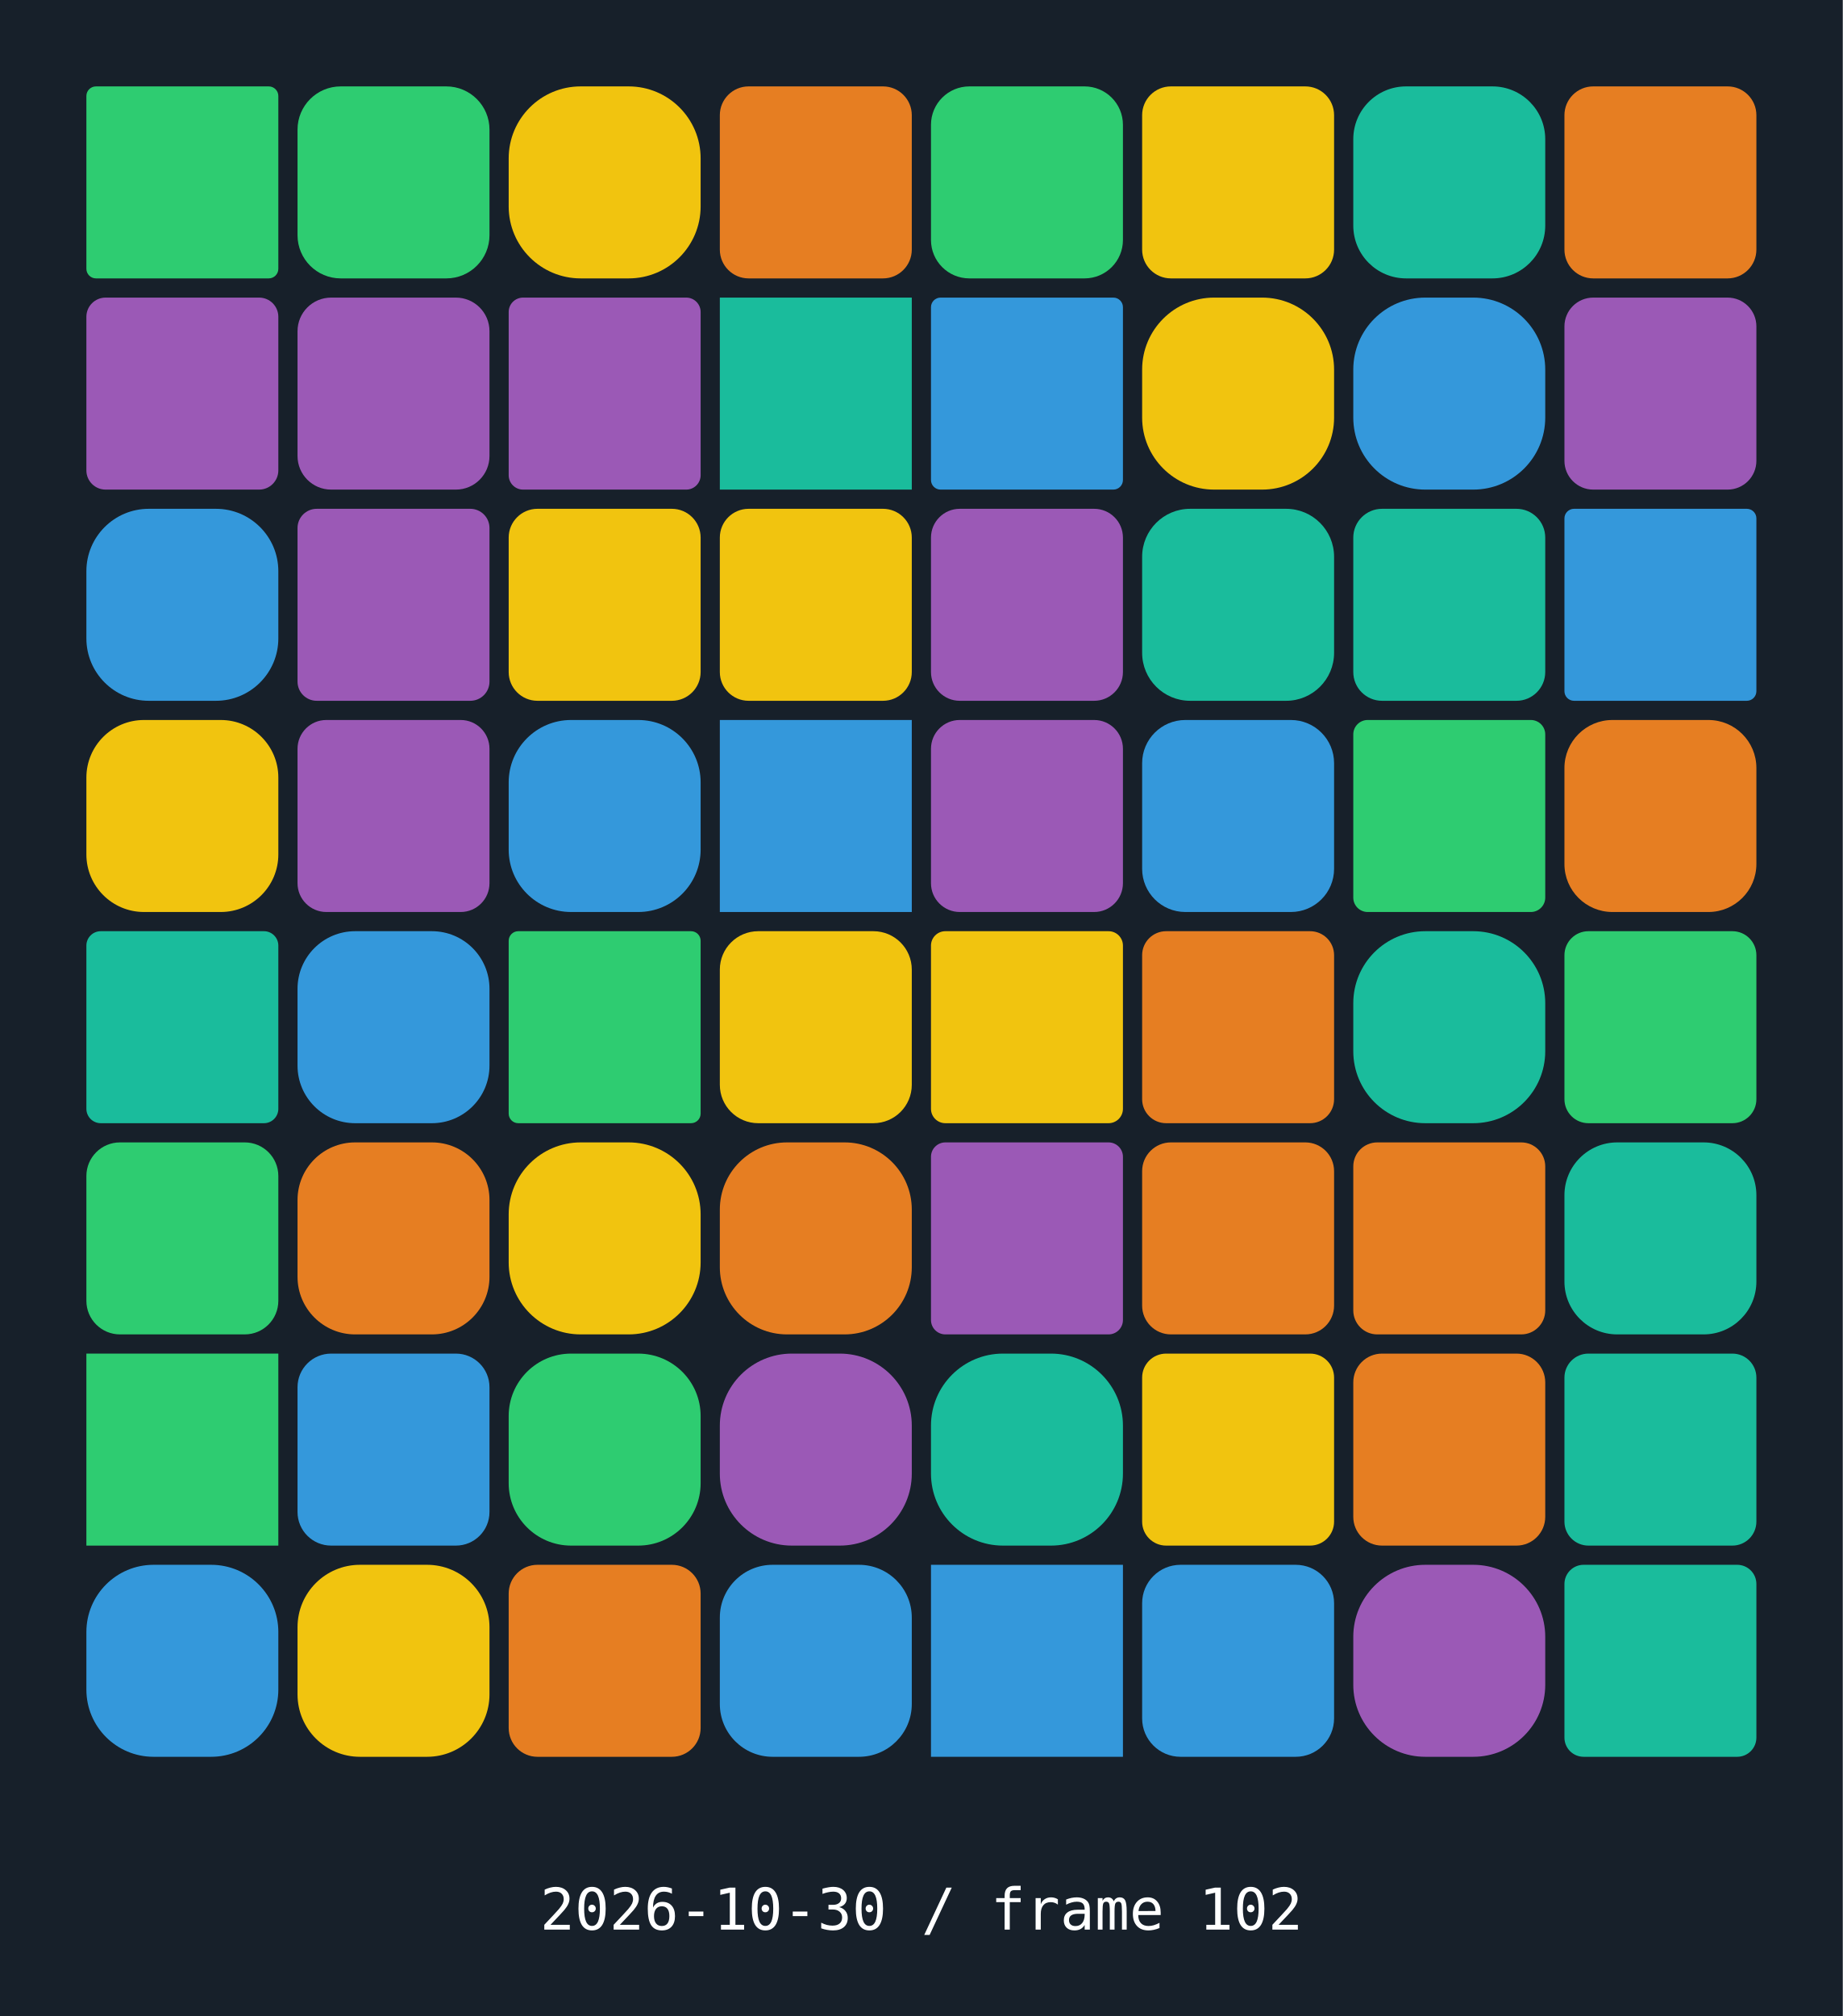
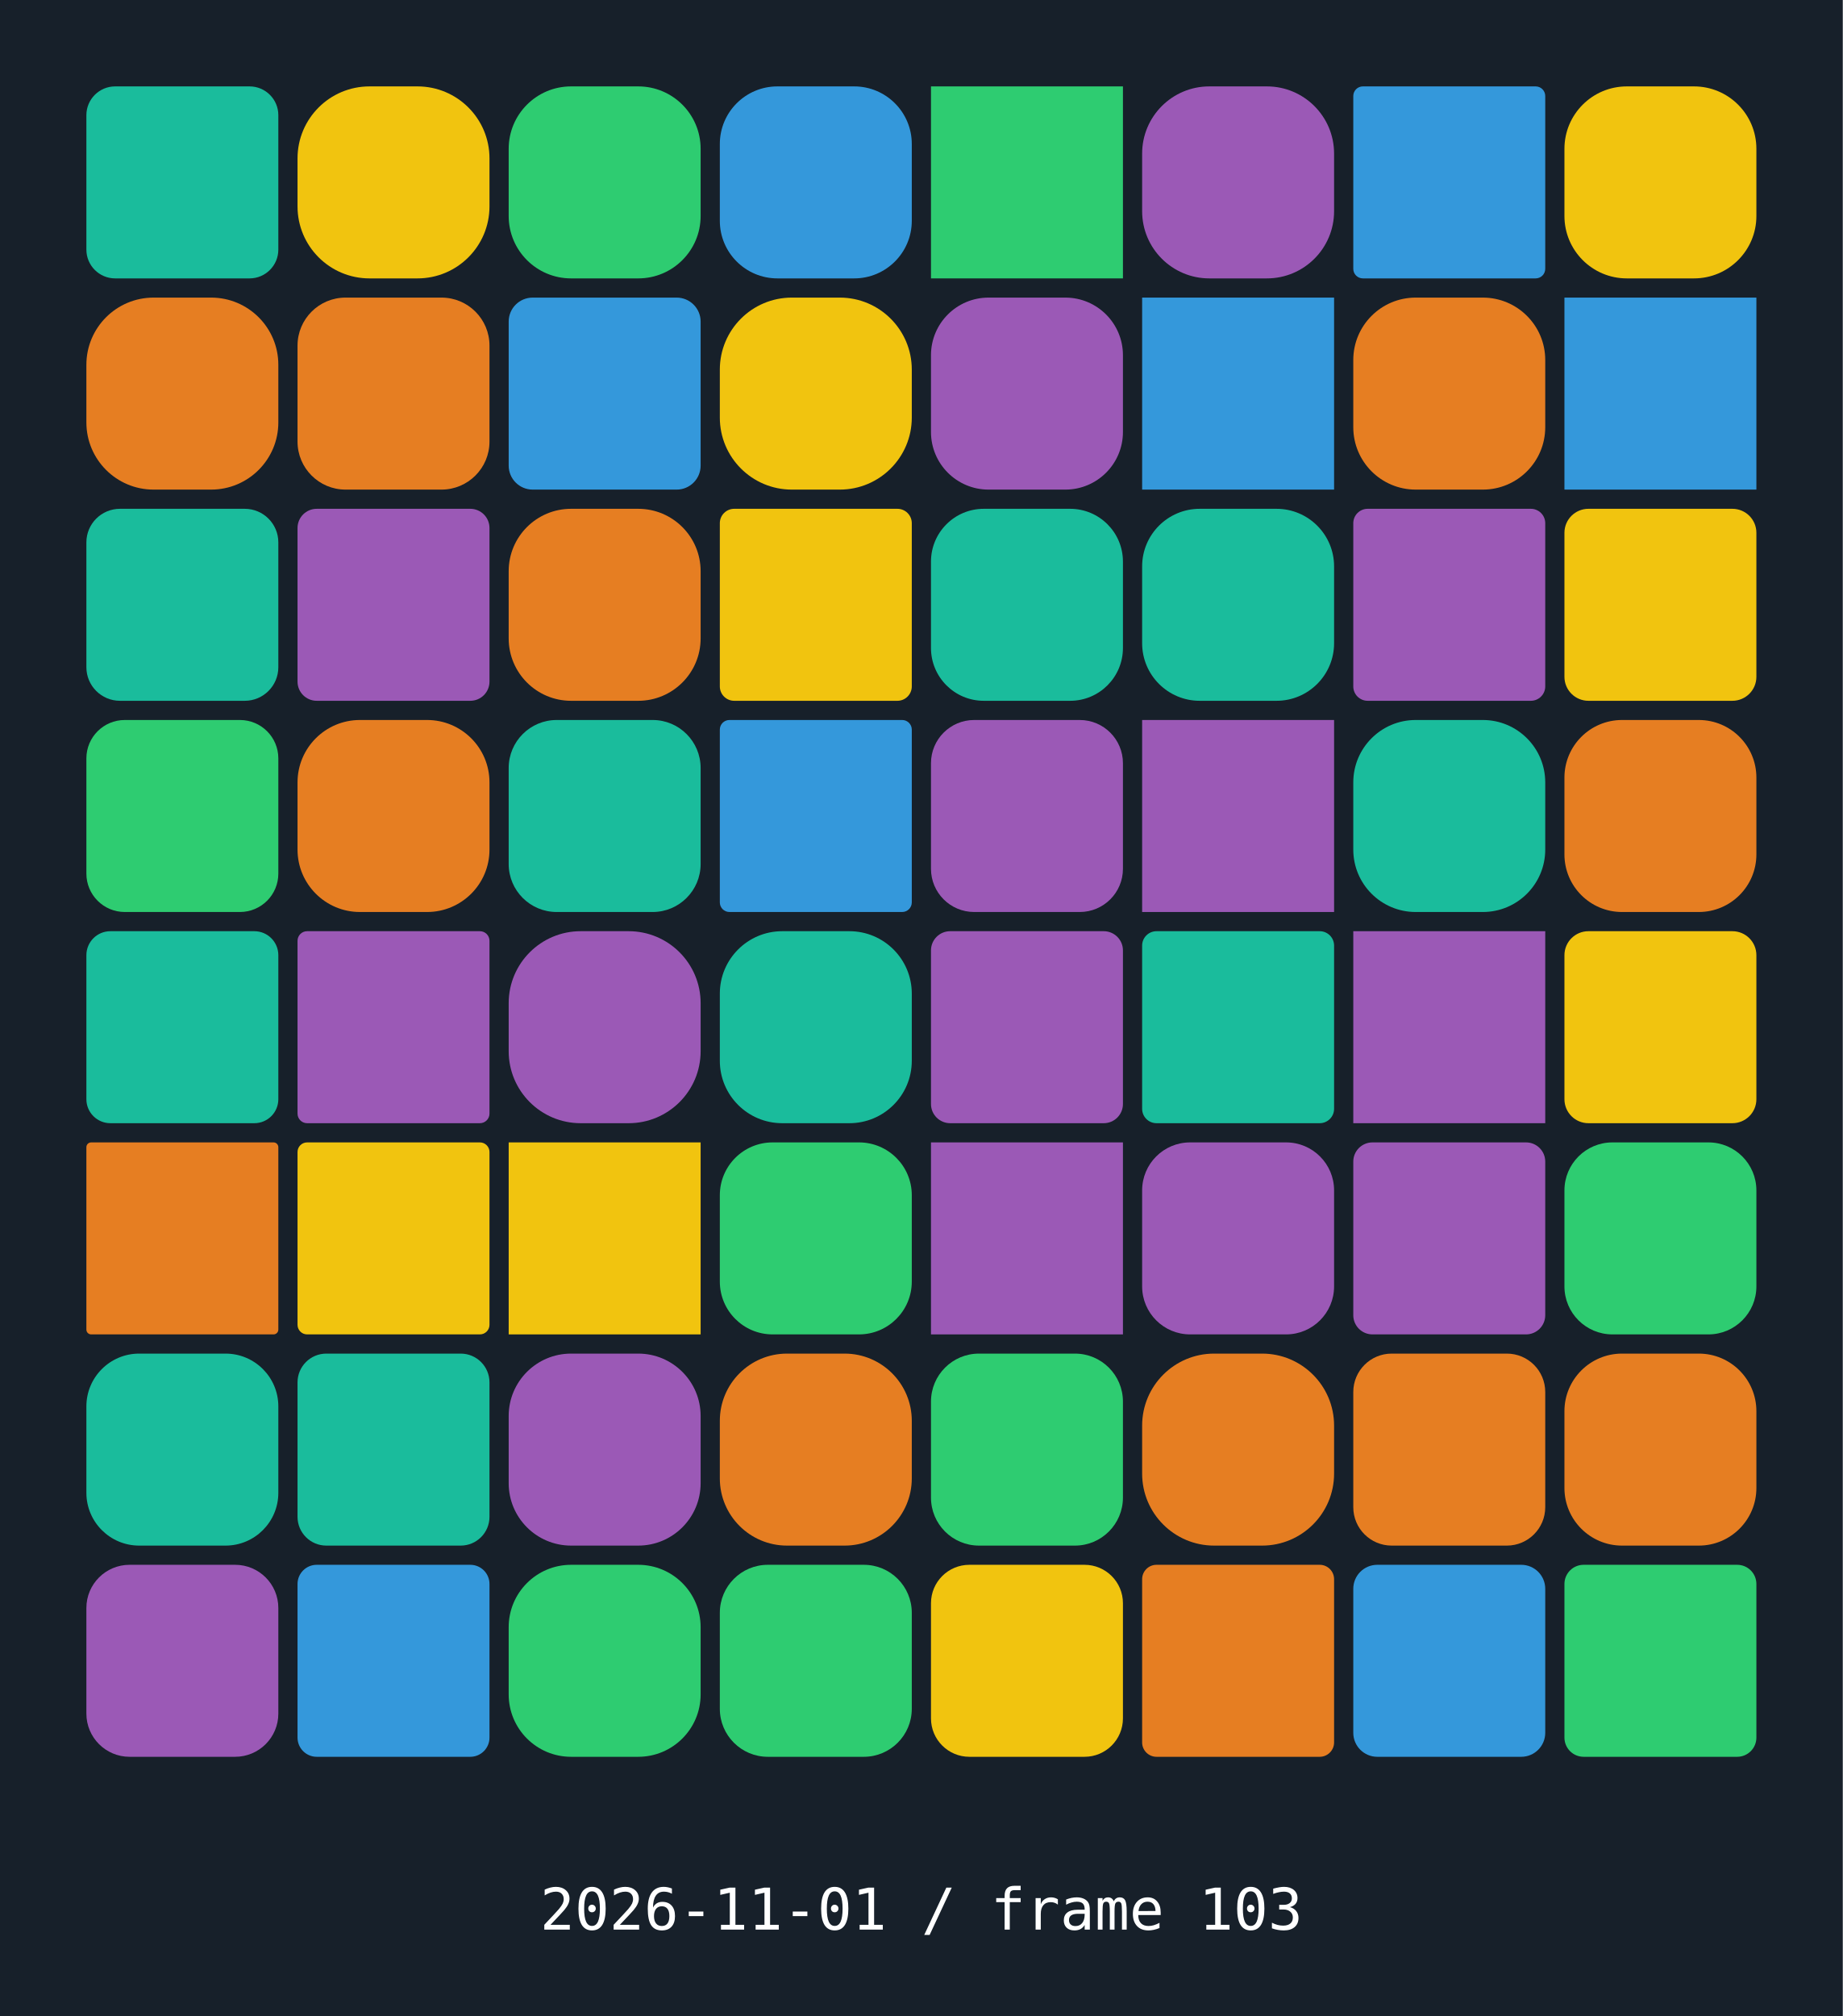
<svg xmlns="http://www.w3.org/2000/svg" width="384" height="420" viewBox="0 0 384 420">
  <rect width="384" height="420" fill="#17202a" />
-   <rect x="18" y="18" width="40" height="40" rx="2" fill="#2ecc71" />
-   <rect x="62" y="18" width="40" height="40" rx="9" fill="#2ecc71" />
-   <rect x="106" y="18" width="40" height="40" rx="15" fill="#f1c40f" />
-   <rect x="150" y="18" width="40" height="40" rx="6" fill="#e67e22" />
-   <rect x="194" y="18" width="40" height="40" rx="8" fill="#2ecc71" />
-   <rect x="238" y="18" width="40" height="40" rx="6" fill="#f1c40f" />
-   <rect x="282" y="18" width="40" height="40" rx="11" fill="#1abc9c" />
-   <rect x="326" y="18" width="40" height="40" rx="6" fill="#e67e22" />
-   <rect x="18" y="62" width="40" height="40" rx="4" fill="#9b59b6" />
-   <rect x="62" y="62" width="40" height="40" rx="7" fill="#9b59b6" />
-   <rect x="106" y="62" width="40" height="40" rx="3" fill="#9b59b6" />
-   <rect x="150" y="62" width="40" height="40" rx="0" fill="#1abc9c" />
-   <rect x="194" y="62" width="40" height="40" rx="2" fill="#3498db" />
-   <rect x="238" y="62" width="40" height="40" rx="15" fill="#f1c40f" />
-   <rect x="282" y="62" width="40" height="40" rx="15" fill="#3498db" />
-   <rect x="326" y="62" width="40" height="40" rx="6" fill="#9b59b6" />
-   <rect x="18" y="106" width="40" height="40" rx="13" fill="#3498db" />
+   <rect x="18" y="18" width="40" height="40" rx="6" fill="#1abc9c" />
+   <rect x="62" y="18" width="40" height="40" rx="15" fill="#f1c40f" />
+   <rect x="106" y="18" width="40" height="40" rx="13" fill="#2ecc71" />
+   <rect x="150" y="18" width="40" height="40" rx="12" fill="#3498db" />
+   <rect x="194" y="18" width="40" height="40" rx="0" fill="#2ecc71" />
+   <rect x="238" y="18" width="40" height="40" rx="14" fill="#9b59b6" />
+   <rect x="282" y="18" width="40" height="40" rx="2" fill="#3498db" />
+   <rect x="326" y="18" width="40" height="40" rx="13" fill="#f1c40f" />
+   <rect x="18" y="62" width="40" height="40" rx="14" fill="#e67e22" />
+   <rect x="62" y="62" width="40" height="40" rx="10" fill="#e67e22" />
+   <rect x="106" y="62" width="40" height="40" rx="5" fill="#3498db" />
+   <rect x="150" y="62" width="40" height="40" rx="15" fill="#f1c40f" />
+   <rect x="194" y="62" width="40" height="40" rx="12" fill="#9b59b6" />
+   <rect x="238" y="62" width="40" height="40" rx="0" fill="#3498db" />
+   <rect x="282" y="62" width="40" height="40" rx="13" fill="#e67e22" />
+   <rect x="326" y="62" width="40" height="40" rx="0" fill="#3498db" />
+   <rect x="18" y="106" width="40" height="40" rx="7" fill="#1abc9c" />
  <rect x="62" y="106" width="40" height="40" rx="4" fill="#9b59b6" />
-   <rect x="106" y="106" width="40" height="40" rx="6" fill="#f1c40f" />
-   <rect x="150" y="106" width="40" height="40" rx="6" fill="#f1c40f" />
-   <rect x="194" y="106" width="40" height="40" rx="6" fill="#9b59b6" />
-   <rect x="238" y="106" width="40" height="40" rx="10" fill="#1abc9c" />
-   <rect x="282" y="106" width="40" height="40" rx="6" fill="#1abc9c" />
-   <rect x="326" y="106" width="40" height="40" rx="2" fill="#3498db" />
-   <rect x="18" y="150" width="40" height="40" rx="12" fill="#f1c40f" />
-   <rect x="62" y="150" width="40" height="40" rx="6" fill="#9b59b6" />
-   <rect x="106" y="150" width="40" height="40" rx="13" fill="#3498db" />
-   <rect x="150" y="150" width="40" height="40" rx="0" fill="#3498db" />
-   <rect x="194" y="150" width="40" height="40" rx="6" fill="#9b59b6" />
-   <rect x="238" y="150" width="40" height="40" rx="9" fill="#3498db" />
-   <rect x="282" y="150" width="40" height="40" rx="3" fill="#2ecc71" />
-   <rect x="326" y="150" width="40" height="40" rx="10" fill="#e67e22" />
-   <rect x="18" y="194" width="40" height="40" rx="3" fill="#1abc9c" />
-   <rect x="62" y="194" width="40" height="40" rx="12" fill="#3498db" />
-   <rect x="106" y="194" width="40" height="40" rx="2" fill="#2ecc71" />
-   <rect x="150" y="194" width="40" height="40" rx="8" fill="#f1c40f" />
-   <rect x="194" y="194" width="40" height="40" rx="3" fill="#f1c40f" />
-   <rect x="238" y="194" width="40" height="40" rx="5" fill="#e67e22" />
-   <rect x="282" y="194" width="40" height="40" rx="15" fill="#1abc9c" />
-   <rect x="326" y="194" width="40" height="40" rx="5" fill="#2ecc71" />
-   <rect x="18" y="238" width="40" height="40" rx="7" fill="#2ecc71" />
-   <rect x="62" y="238" width="40" height="40" rx="12" fill="#e67e22" />
-   <rect x="106" y="238" width="40" height="40" rx="15" fill="#f1c40f" />
-   <rect x="150" y="238" width="40" height="40" rx="14" fill="#e67e22" />
-   <rect x="194" y="238" width="40" height="40" rx="3" fill="#9b59b6" />
-   <rect x="238" y="238" width="40" height="40" rx="6" fill="#e67e22" />
-   <rect x="282" y="238" width="40" height="40" rx="5" fill="#e67e22" />
-   <rect x="326" y="238" width="40" height="40" rx="11" fill="#1abc9c" />
-   <rect x="18" y="282" width="40" height="40" rx="0" fill="#2ecc71" />
-   <rect x="62" y="282" width="40" height="40" rx="7" fill="#3498db" />
-   <rect x="106" y="282" width="40" height="40" rx="13" fill="#2ecc71" />
-   <rect x="150" y="282" width="40" height="40" rx="15" fill="#9b59b6" />
-   <rect x="194" y="282" width="40" height="40" rx="15" fill="#1abc9c" />
-   <rect x="238" y="282" width="40" height="40" rx="5" fill="#f1c40f" />
-   <rect x="282" y="282" width="40" height="40" rx="6" fill="#e67e22" />
-   <rect x="326" y="282" width="40" height="40" rx="5" fill="#1abc9c" />
-   <rect x="18" y="326" width="40" height="40" rx="14" fill="#3498db" />
-   <rect x="62" y="326" width="40" height="40" rx="13" fill="#f1c40f" />
-   <rect x="106" y="326" width="40" height="40" rx="6" fill="#e67e22" />
-   <rect x="150" y="326" width="40" height="40" rx="11" fill="#3498db" />
-   <rect x="194" y="326" width="40" height="40" rx="0" fill="#3498db" />
-   <rect x="238" y="326" width="40" height="40" rx="8" fill="#3498db" />
-   <rect x="282" y="326" width="40" height="40" rx="15" fill="#9b59b6" />
-   <rect x="326" y="326" width="40" height="40" rx="4" fill="#1abc9c" />
-   <text x="192" y="402" text-anchor="middle" fill="#ffffff" font-family="monospace">2026-10-30 / frame 102</text>
+   <rect x="106" y="106" width="40" height="40" rx="13" fill="#e67e22" />
+   <rect x="150" y="106" width="40" height="40" rx="3" fill="#f1c40f" />
+   <rect x="194" y="106" width="40" height="40" rx="11" fill="#1abc9c" />
+   <rect x="238" y="106" width="40" height="40" rx="12" fill="#1abc9c" />
+   <rect x="282" y="106" width="40" height="40" rx="3" fill="#9b59b6" />
+   <rect x="326" y="106" width="40" height="40" rx="5" fill="#f1c40f" />
+   <rect x="18" y="150" width="40" height="40" rx="8" fill="#2ecc71" />
+   <rect x="62" y="150" width="40" height="40" rx="13" fill="#e67e22" />
+   <rect x="106" y="150" width="40" height="40" rx="10" fill="#1abc9c" />
+   <rect x="150" y="150" width="40" height="40" rx="2" fill="#3498db" />
+   <rect x="194" y="150" width="40" height="40" rx="9" fill="#9b59b6" />
+   <rect x="238" y="150" width="40" height="40" rx="0" fill="#9b59b6" />
+   <rect x="282" y="150" width="40" height="40" rx="13" fill="#1abc9c" />
+   <rect x="326" y="150" width="40" height="40" rx="12" fill="#e67e22" />
+   <rect x="18" y="194" width="40" height="40" rx="5" fill="#1abc9c" />
+   <rect x="62" y="194" width="40" height="40" rx="2" fill="#9b59b6" />
+   <rect x="106" y="194" width="40" height="40" rx="15" fill="#9b59b6" />
+   <rect x="150" y="194" width="40" height="40" rx="13" fill="#1abc9c" />
+   <rect x="194" y="194" width="40" height="40" rx="4" fill="#9b59b6" />
+   <rect x="238" y="194" width="40" height="40" rx="3" fill="#1abc9c" />
+   <rect x="282" y="194" width="40" height="40" rx="0" fill="#9b59b6" />
+   <rect x="326" y="194" width="40" height="40" rx="5" fill="#f1c40f" />
+   <rect x="18" y="238" width="40" height="40" rx="1" fill="#e67e22" />
+   <rect x="62" y="238" width="40" height="40" rx="2" fill="#f1c40f" />
+   <rect x="106" y="238" width="40" height="40" rx="0" fill="#f1c40f" />
+   <rect x="150" y="238" width="40" height="40" rx="11" fill="#2ecc71" />
+   <rect x="194" y="238" width="40" height="40" rx="0" fill="#9b59b6" />
+   <rect x="238" y="238" width="40" height="40" rx="10" fill="#9b59b6" />
+   <rect x="282" y="238" width="40" height="40" rx="4" fill="#9b59b6" />
+   <rect x="326" y="238" width="40" height="40" rx="10" fill="#2ecc71" />
+   <rect x="18" y="282" width="40" height="40" rx="11" fill="#1abc9c" />
+   <rect x="62" y="282" width="40" height="40" rx="6" fill="#1abc9c" />
+   <rect x="106" y="282" width="40" height="40" rx="13" fill="#9b59b6" />
+   <rect x="150" y="282" width="40" height="40" rx="14" fill="#e67e22" />
+   <rect x="194" y="282" width="40" height="40" rx="10" fill="#2ecc71" />
+   <rect x="238" y="282" width="40" height="40" rx="15" fill="#e67e22" />
+   <rect x="282" y="282" width="40" height="40" rx="8" fill="#e67e22" />
+   <rect x="326" y="282" width="40" height="40" rx="12" fill="#e67e22" />
+   <rect x="18" y="326" width="40" height="40" rx="9" fill="#9b59b6" />
+   <rect x="62" y="326" width="40" height="40" rx="4" fill="#3498db" />
+   <rect x="106" y="326" width="40" height="40" rx="13" fill="#2ecc71" />
+   <rect x="150" y="326" width="40" height="40" rx="10" fill="#2ecc71" />
+   <rect x="194" y="326" width="40" height="40" rx="8" fill="#f1c40f" />
+   <rect x="238" y="326" width="40" height="40" rx="3" fill="#e67e22" />
+   <rect x="282" y="326" width="40" height="40" rx="5" fill="#3498db" />
+   <rect x="326" y="326" width="40" height="40" rx="4" fill="#2ecc71" />
+   <text x="192" y="402" text-anchor="middle" fill="#ffffff" font-family="monospace">2026-11-01 / frame 103</text>
</svg>
